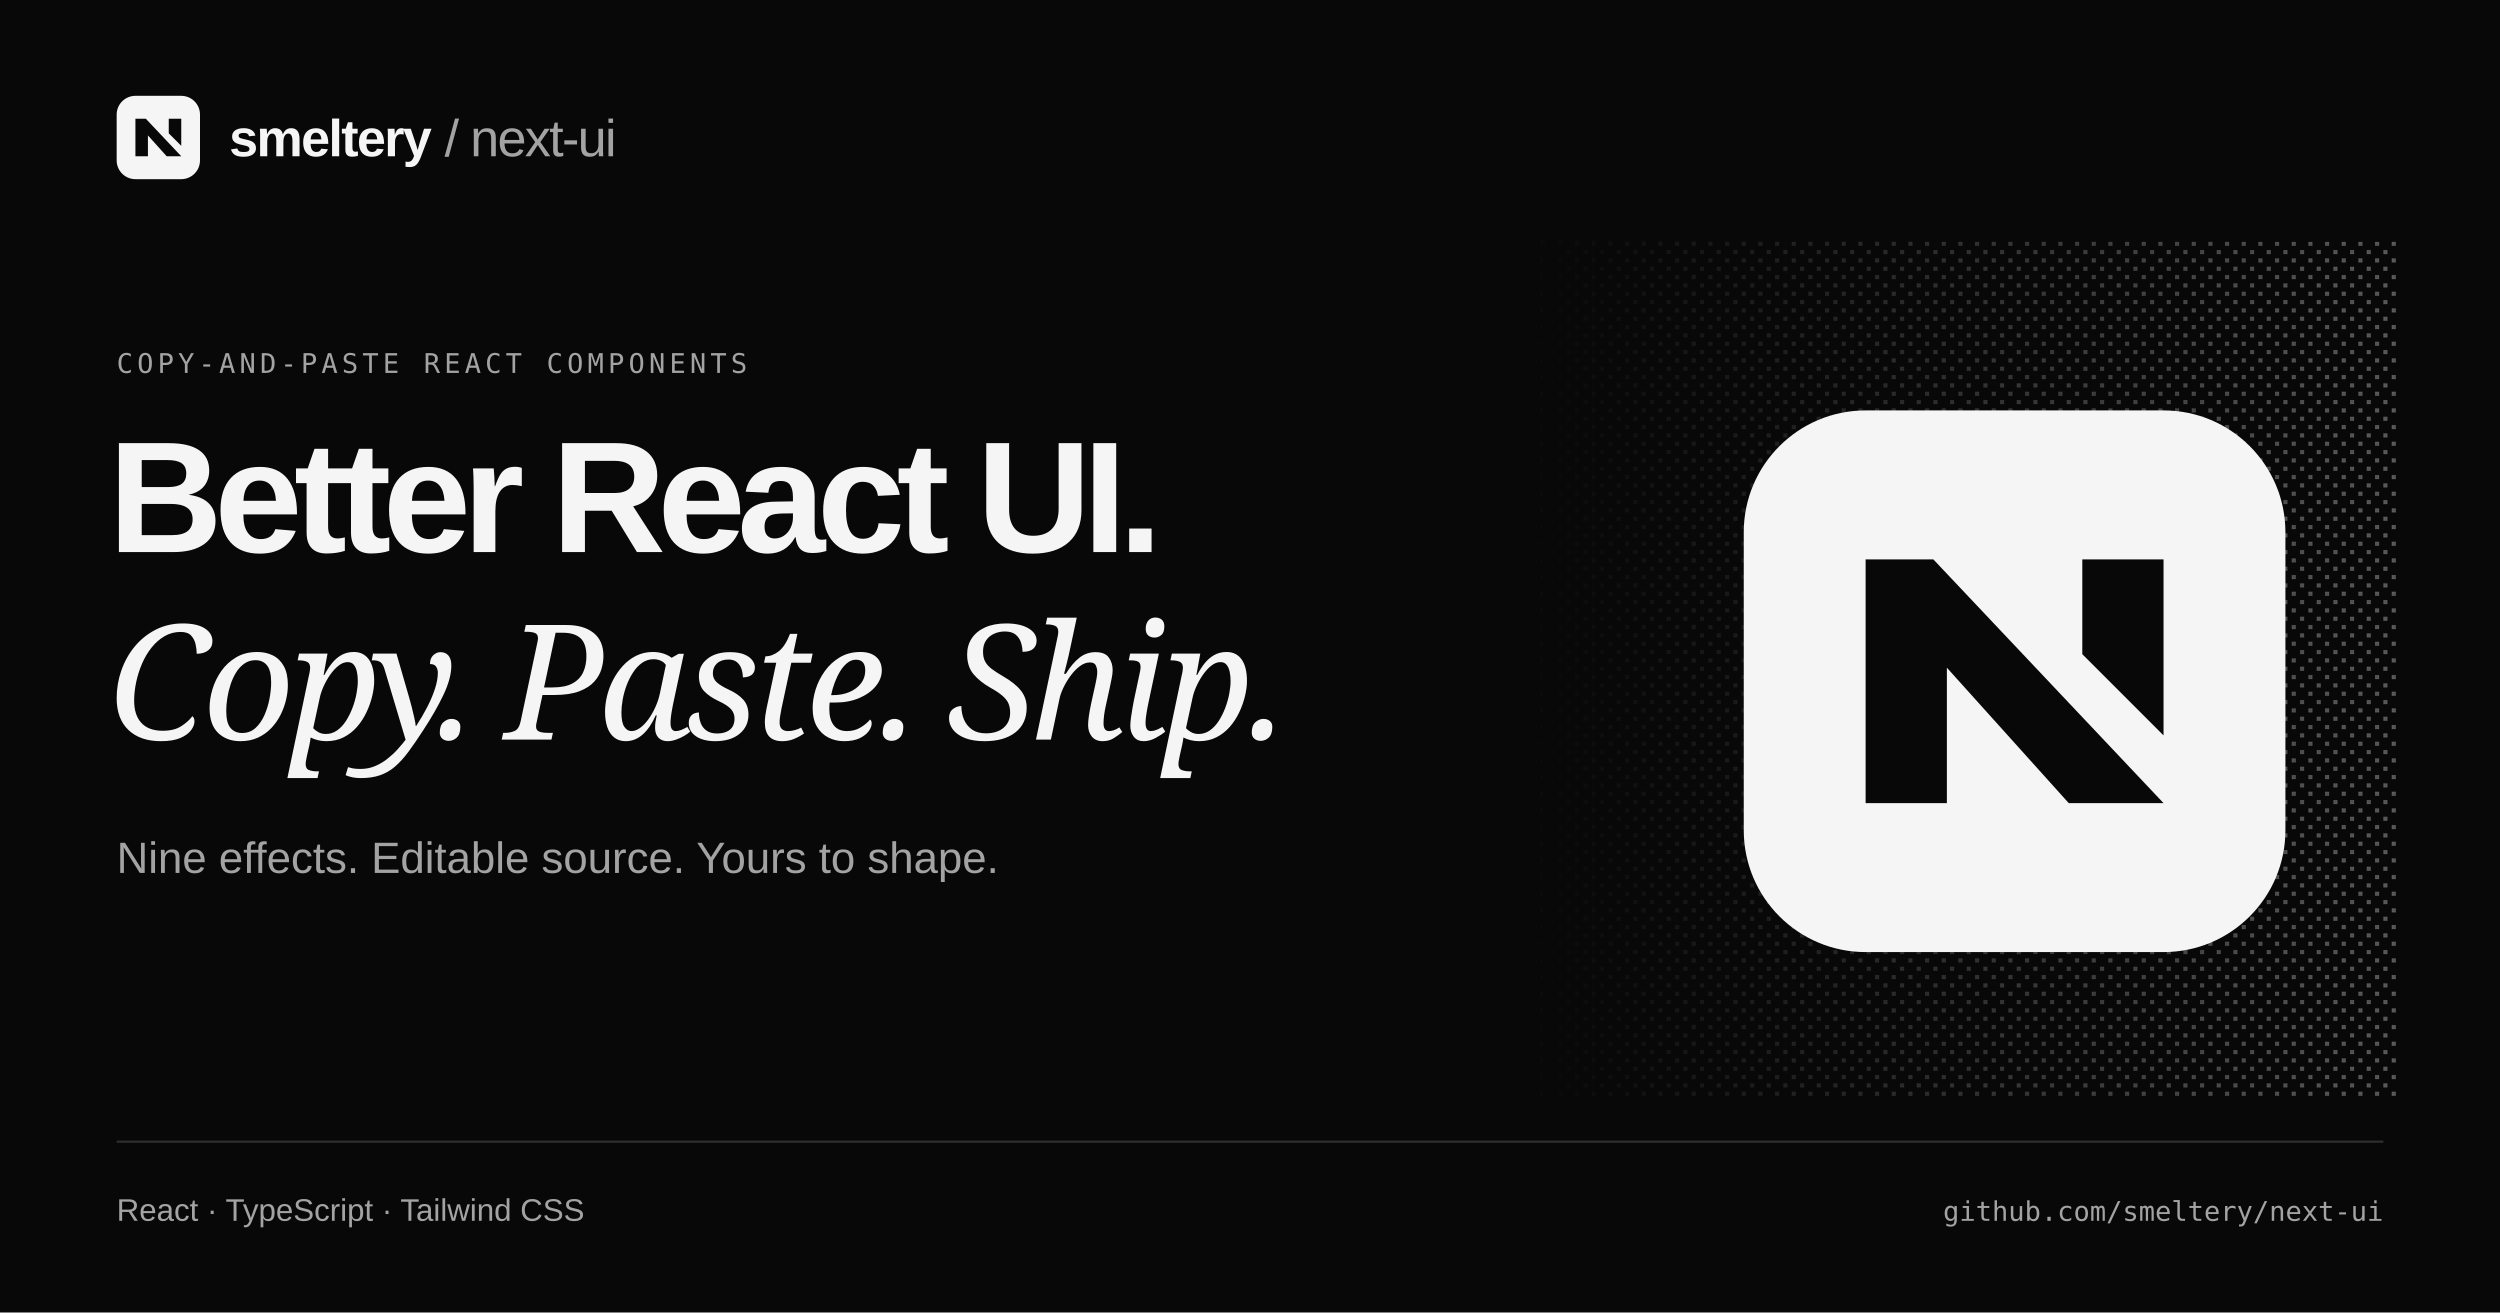
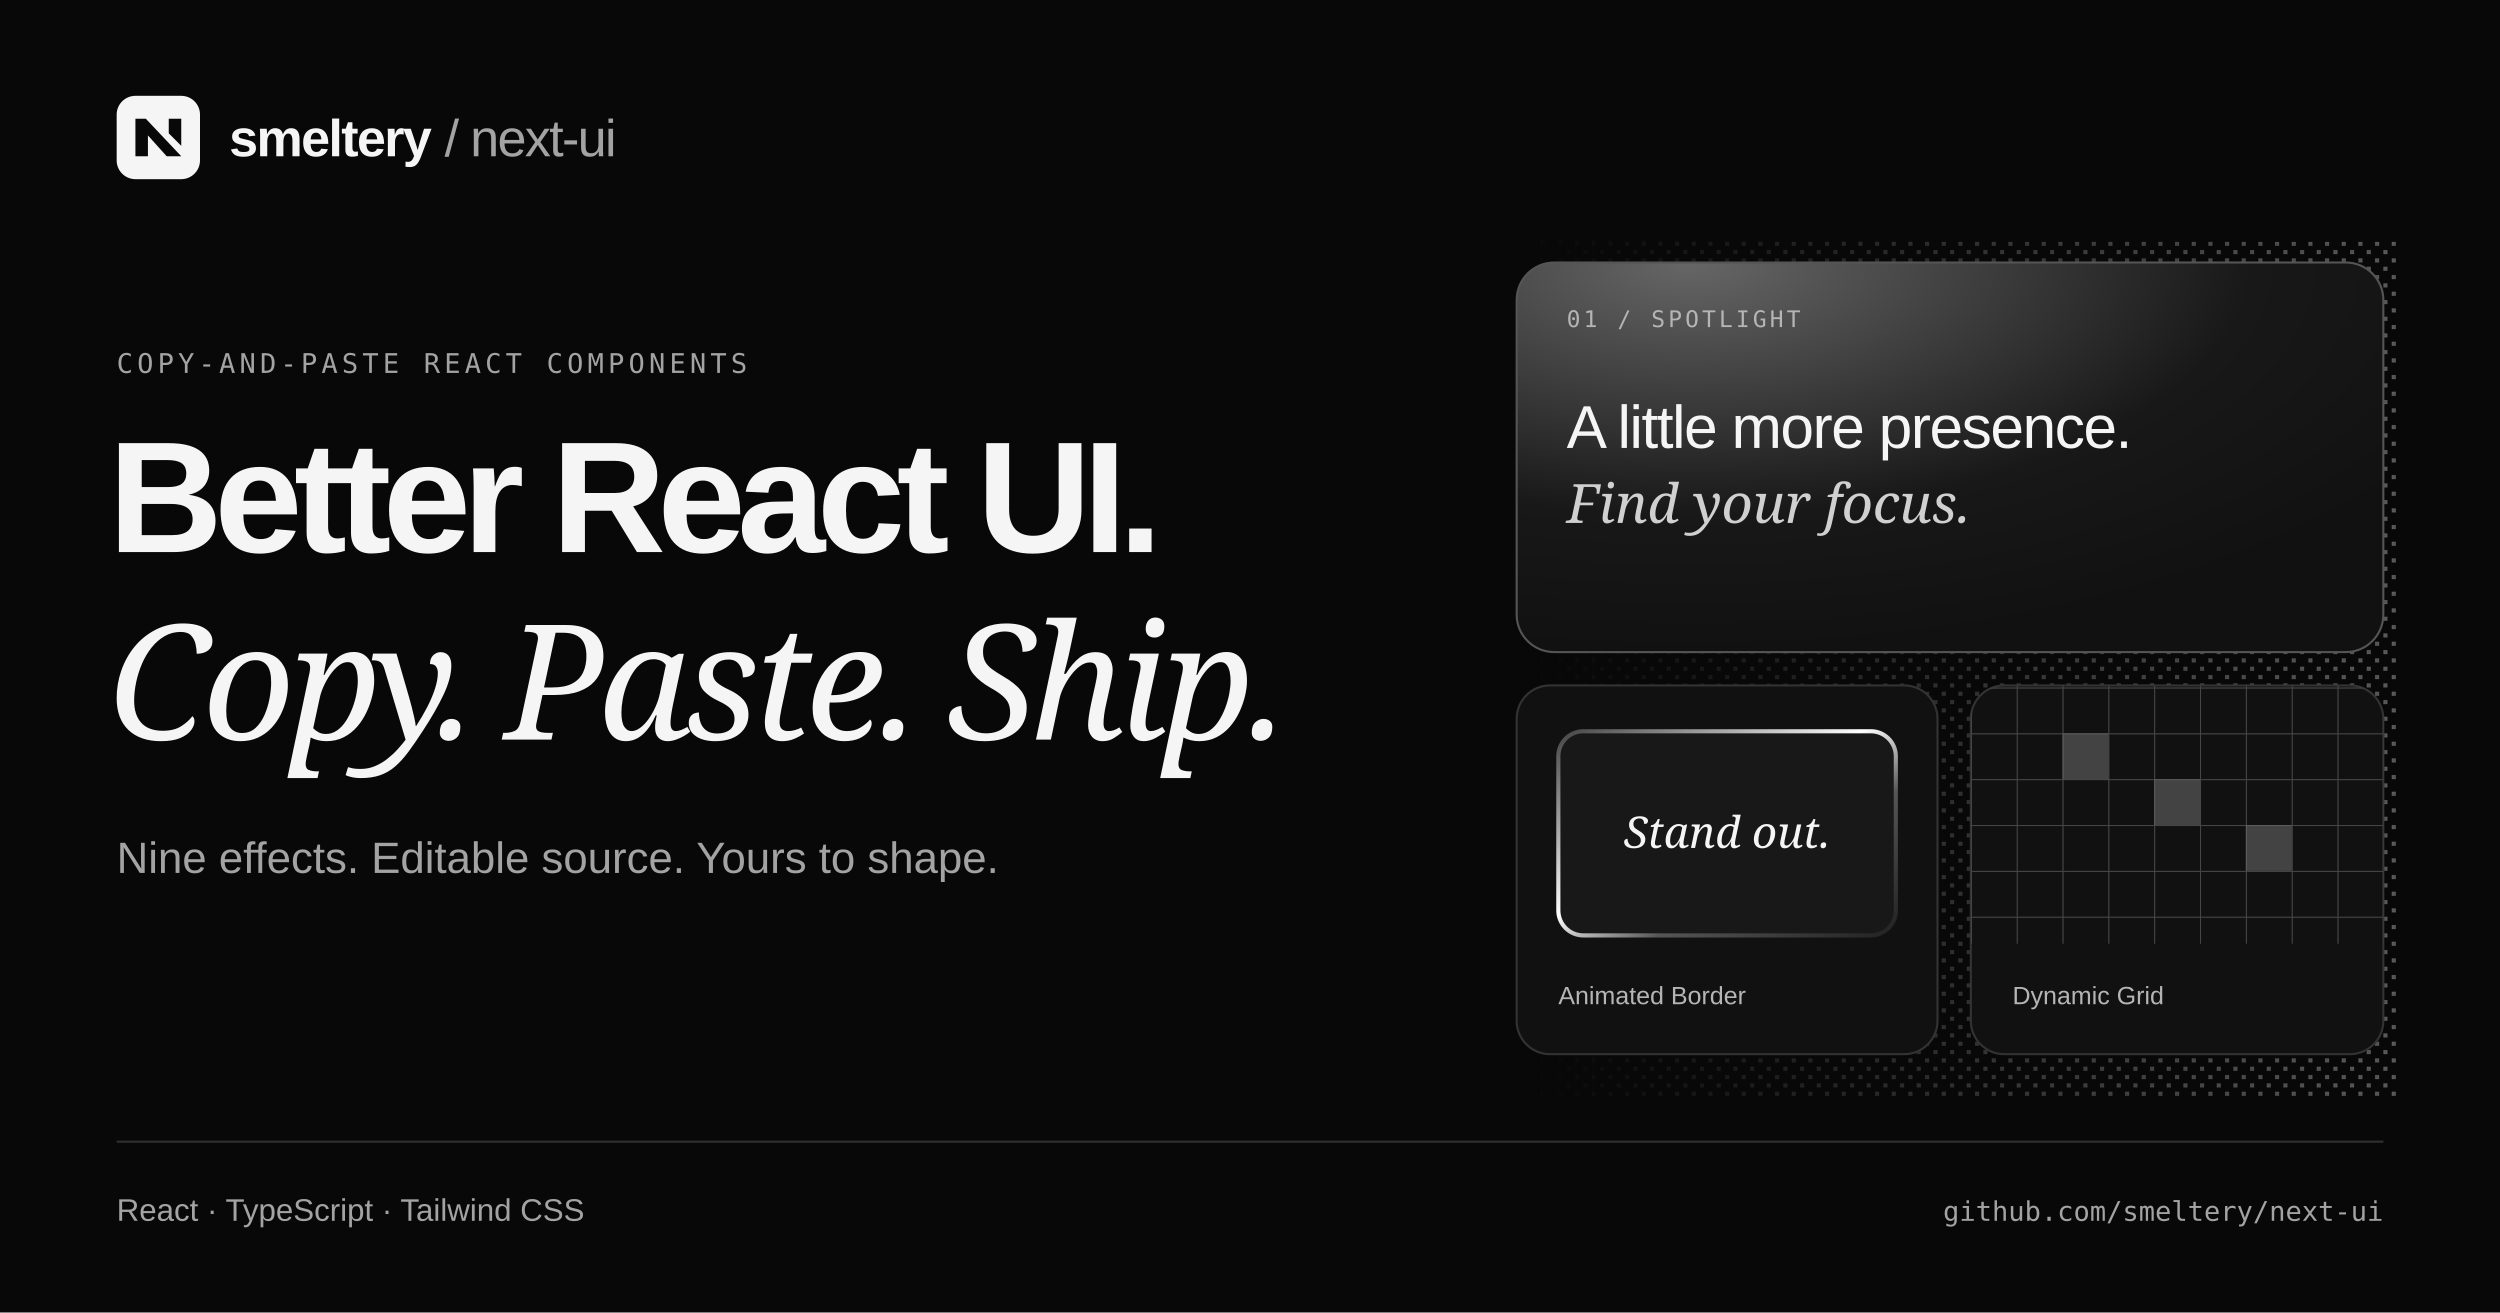
<svg xmlns="http://www.w3.org/2000/svg" width="1200" height="630" viewBox="0 0 1200 630">
  <defs>
    <pattern id="dither" width="8" height="8" patternUnits="userSpaceOnUse">
      <path d="M0 0h2v2H0zm4 4h2v2H4z" fill="#555" />
    </pattern>
    <linearGradient id="fade">
      <stop stop-color="#080808" />
      <stop offset="1" stop-color="#080808" stop-opacity="0" />
    </linearGradient>
+     <radialGradient id="spotlight" cx="20%" cy="0%" r="100%">
+       <stop stop-color="#666" />
+       <stop offset=".65" stop-color="#181818" />
+       <stop offset="1" stop-color="#111" />
+     </radialGradient>
+     <linearGradient id="edge" x1="0" y1="0" x2="1" y2="1">
+       <stop stop-color="#444" />
+       <stop offset=".45" stop-color="#fff" />
+       <stop offset=".65" stop-color="#555" />
+       <stop offset="1" stop-color="#222" />
+     </linearGradient>
+     <pattern id="grid" width="22" height="22" patternUnits="userSpaceOnUse">
+       <path d="M22 0H0V22" fill="none" stroke="#454545" stroke-width="1" />
+     </pattern>
+     <clipPath id="grid-clip">
+       <rect x="946" y="329" width="198" height="177" rx="16" />
+     </clipPath>
  </defs>
  <rect width="1200" height="630" fill="#080808" />
  <rect x="740" y="116" width="412" height="412" fill="url(#dither)" />
  <rect x="740" y="116" width="412" height="412" fill="url(#fade)" />
  <g transform="translate(56 46)">
    <rect width="40" height="40" rx="9" fill="#f5f5f5" />
    <path d="M9 29V11h5l17 18h-7l-9-10v10Zm16-18h6v13l-6-6Z" fill="#080808" />
  </g>
  <g fill="#f5f5f5" font-family="Arial,Helvetica,sans-serif">
    <text x="110" y="75" font-size="25" font-weight="600" letter-spacing="-.8">smeltery <tspan fill="#a3a3a3" font-weight="400">/ next-ui</tspan>
    </text>
    <text x="56" y="179" fill="#a3a3a3" font-family="monospace" font-size="13" letter-spacing="2">COPY-AND-PASTE REACT COMPONENTS</text>
    <text x="52" y="265" font-size="76" font-weight="600" letter-spacing="-4">Better React UI.</text>
    <text x="52" y="355" font-family="Georgia,serif" font-style="italic" font-size="77" letter-spacing="-3">Copy. Paste. Ship.</text>
    <text x="56" y="419" font-size="21" fill="#a3a3a3">Nine effects. Editable source. Yours to shape.</text>
-     <g transform="translate(837 197) scale(6.5)">
-       <rect width="40" height="40" rx="9" fill="#f5f5f5" />
-       <path d="M9 29V11h5l17 18h-7l-9-10v10Zm16-18h6v13l-6-6Z" fill="#080808" />
+     <g>
+       <rect x="728" y="126" width="416" height="187" rx="18" fill="url(#spotlight)" stroke="#555" />
+       <text x="752" y="157" font-size="11" font-family="monospace" letter-spacing="1.5" fill="#b5b5b5">01 / SPOTLIGHT</text>
+       <text x="752" y="215" font-size="29" letter-spacing="-.7">A little more presence.</text>
+       <text x="752" y="251" font-family="Georgia,serif" font-style="italic" font-size="26" fill="#d0d0d0">Find your focus.</text>
+       <rect x="728" y="329" width="202" height="177" rx="16" fill="#111" stroke="#333" />
+       <rect x="748" y="351" width="162" height="98" rx="12" fill="#181818" stroke="url(#edge)" stroke-width="2" />
+       <text x="829" y="407" text-anchor="middle" font-family="Georgia,serif" font-style="italic" font-size="21">Stand out.</text>
+       <text x="748" y="482" font-size="12" fill="#b5b5b5">Animated Border</text>
+       <rect x="946" y="329" width="198" height="177" rx="16" fill="#111" stroke="#333" />
+       <g clip-path="url(#grid-clip)">
+         <rect x="946" y="329" width="198" height="124" fill="url(#grid)" />
+         <path d="M990 352h22v22h-22zm44 22h22v22h-22zm44 22h22v22h-22z" fill="#777" fill-opacity=".5" />
+       </g>
+       <text x="966" y="482" font-size="12" fill="#b5b5b5">Dynamic Grid</text>
    </g>
    <path d="M56 548H1144" stroke="#303030" />
    <text x="56" y="586" font-size="15" fill="#a3a3a3">React · TypeScript · Tailwind CSS</text>
    <text x="1144" y="586" text-anchor="end" font-family="monospace" font-size="13" fill="#a3a3a3">github.com/smeltery/next-ui</text>
  </g>
</svg>
